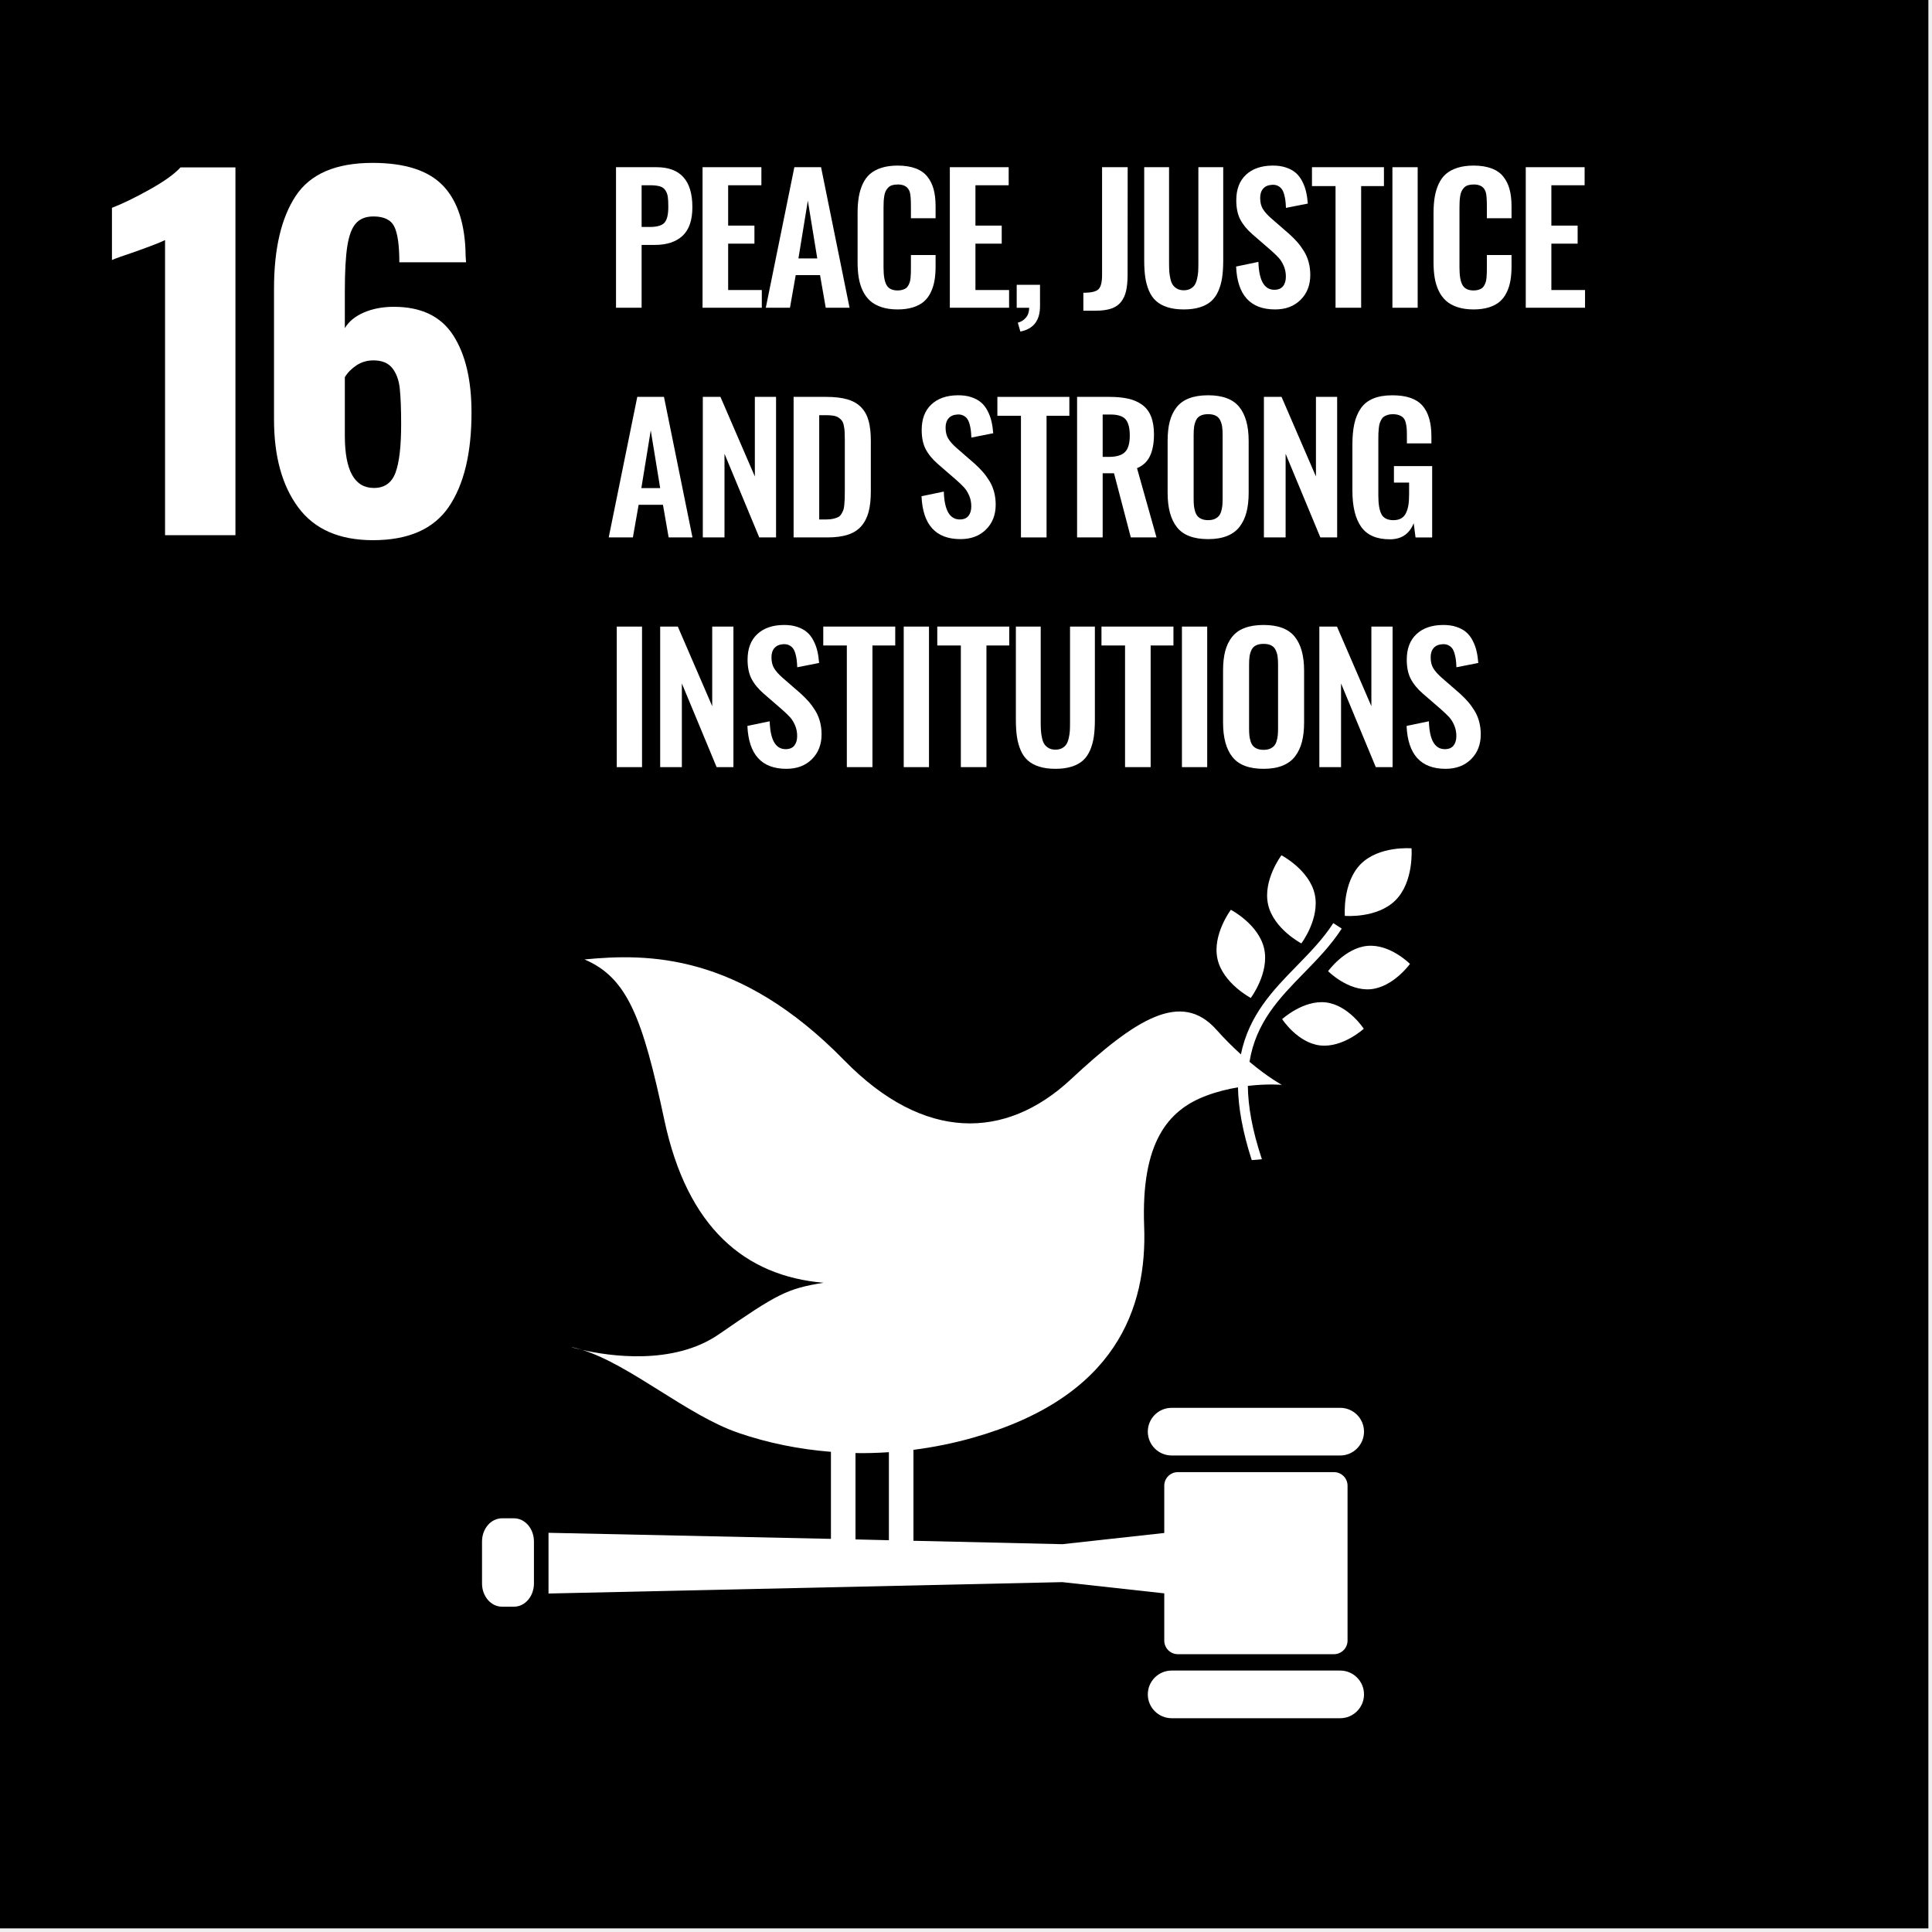
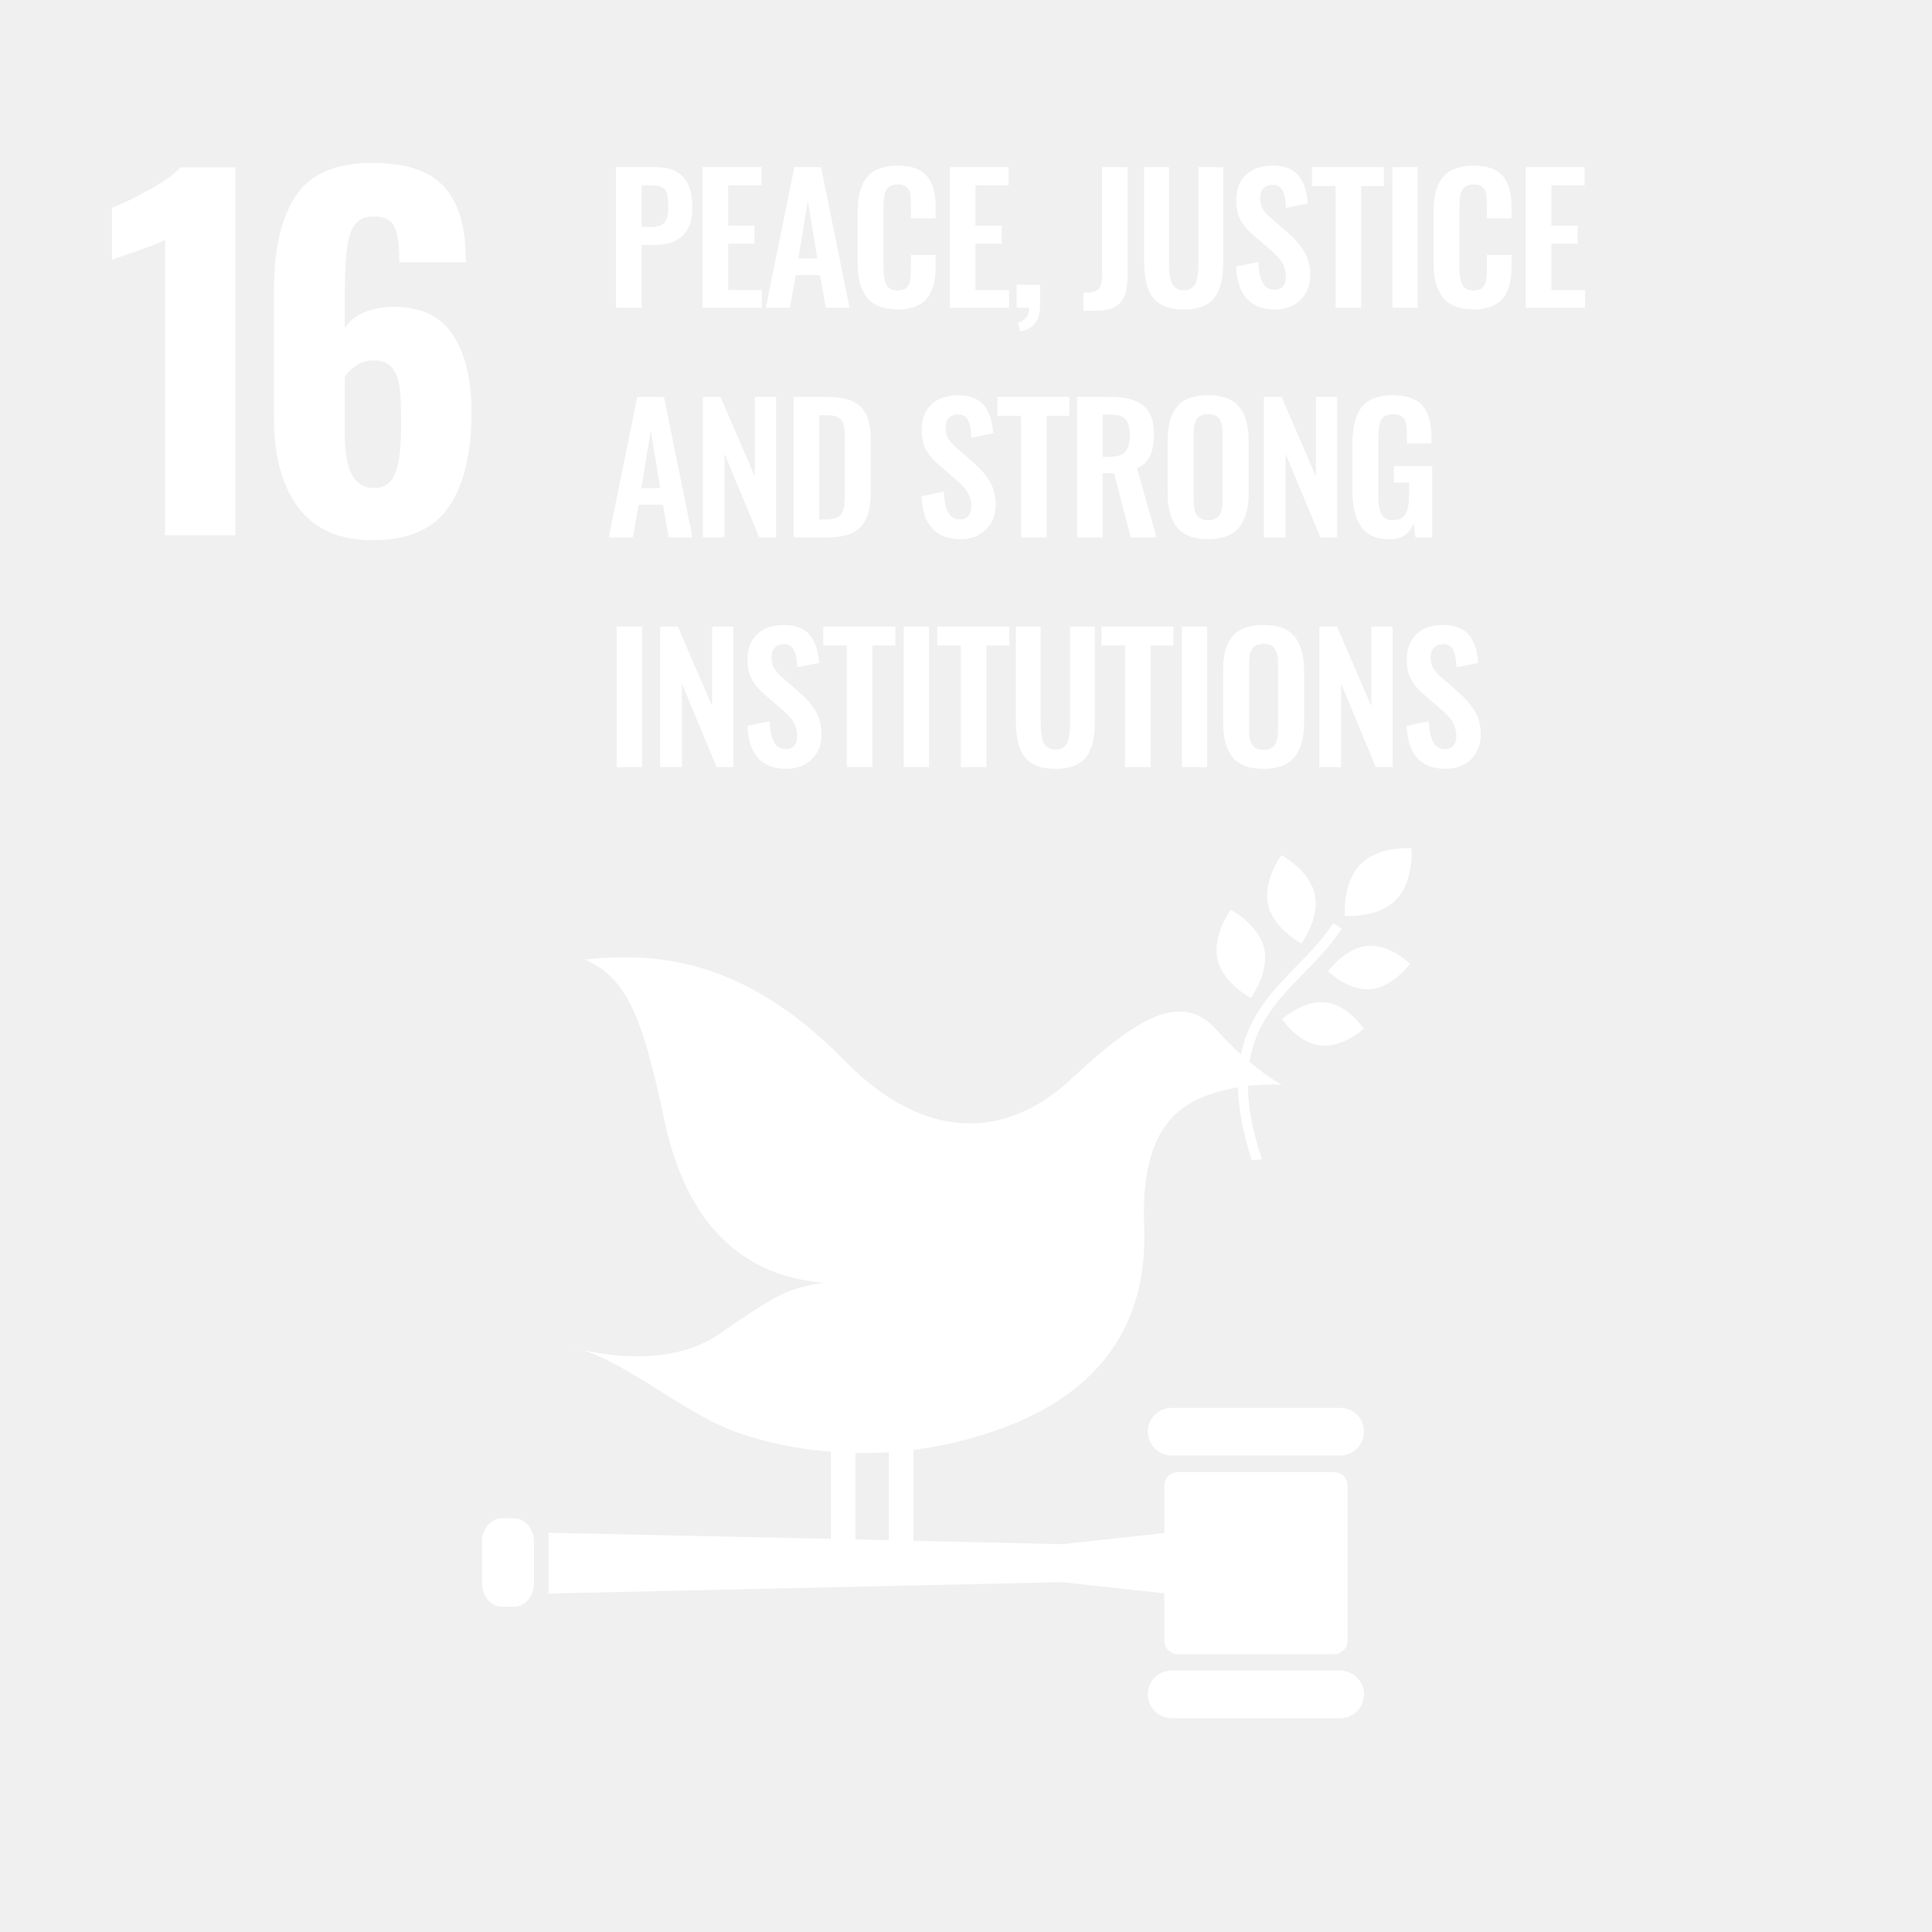
<svg xmlns="http://www.w3.org/2000/svg" width="100%" height="100%" viewBox="0 0 405 405" version="1.1" xml:space="preserve" style="fill-rule:evenodd;clip-rule:evenodd;stroke-linejoin:round;stroke-miterlimit:2;">
  <g transform="matrix(4.166667,0,0,4.166667,-1708.838,-619.825)">
-     <rect x="410.103" y="148.74" width="97.036" height="97.036" />
+     <rect x="410.103" y="148.74" width="97.036" height="97.036" style="fill:none" />
  </g>
  <g transform="matrix(4.166667,0,0,4.166667,-1708.838,-876.7108)">
    <path d="M418.425,222.488C418.257,222.579 417.77,222.77 416.963,223.059C416.323,223.273 415.92,223.417 415.753,223.493L415.753,220.866C416.27,220.668 416.898,220.364 417.637,219.953C418.375,219.541 418.897,219.168 419.202,218.833L421.966,218.833L421.966,237.336L418.425,237.336L418.425,222.488Z" style="fill:white;fill-rule:nonzero;" />
  </g>
  <g transform="matrix(4.166667,0,0,4.166667,-1708.838,-876.6133)">
    <path d="M425.129,235.919C424.314,234.823 423.907,233.346 423.907,231.488L423.907,224.909C423.907,222.899 424.272,221.342 425.004,220.238C425.734,219.134 427.021,218.582 428.864,218.582C430.508,218.582 431.696,218.97 432.427,219.747C433.158,220.523 433.531,221.696 433.547,223.264L433.569,223.584L430.212,223.584C430.212,222.731 430.128,222.133 429.96,221.791C429.792,221.448 429.442,221.277 428.91,221.277C428.529,221.277 428.236,221.391 428.03,221.62C427.824,221.848 427.68,222.229 427.596,222.762C427.512,223.295 427.47,224.049 427.47,225.023L427.47,226.896C427.668,226.561 427.988,226.299 428.43,226.108C428.871,225.918 429.374,225.823 429.937,225.823C431.308,225.823 432.302,226.299 432.918,227.25C433.535,228.202 433.843,229.5 433.843,231.145C433.843,233.186 433.462,234.766 432.702,235.885C431.94,237.004 430.668,237.564 428.887,237.564C427.196,237.564 425.943,237.016 425.129,235.919M430.017,234.172C430.208,233.662 430.303,232.851 430.303,231.739C430.303,230.962 430.28,230.361 430.234,229.934C430.189,229.508 430.063,229.166 429.857,228.907C429.652,228.648 429.336,228.518 428.91,228.518C428.59,228.518 428.304,228.602 428.053,228.77C427.802,228.937 427.607,229.135 427.47,229.363L427.47,232.31C427.47,234.061 427.958,234.937 428.932,234.937C429.465,234.937 429.827,234.682 430.017,234.172" style="fill:white;fill-rule:nonzero;" />
  </g>
  <g transform="matrix(4.166667,0,0,4.166667,-1708.838,-924.4317)">
    <path d="M441.113,237.346L441.113,230.275L443.147,230.275C444.352,230.275 444.955,230.945 444.955,232.284C444.955,232.941 444.79,233.422 444.46,233.728C444.131,234.033 443.666,234.186 443.066,234.186L442.401,234.186L442.401,237.346L441.113,237.346ZM442.401,233.282L442.814,233.282C443.178,233.282 443.424,233.21 443.552,233.067C443.68,232.923 443.744,232.659 443.744,232.275C443.744,232.056 443.736,231.887 443.719,231.768C443.702,231.649 443.662,231.54 443.599,231.442C443.537,231.344 443.443,231.276 443.32,231.239C443.196,231.202 443.029,231.184 442.819,231.184L442.401,231.184L442.401,233.282Z" style="fill:white;fill-rule:nonzero;" />
  </g>
  <g transform="matrix(4.166667,0,0,4.166667,-1708.838,-924.4317)">
    <path d="M445.467,237.346L445.467,230.275L448.427,230.275L448.427,231.184L446.755,231.184L446.755,233.214L448.077,233.214L448.077,234.122L446.755,234.122L446.755,236.455L448.448,236.455L448.448,237.346L445.467,237.346Z" style="fill:white;fill-rule:nonzero;" />
  </g>
  <g transform="matrix(4.166667,0,0,4.166667,-1708.838,-924.4317)">
    <path d="M448.649,237.346L450.086,230.275L451.429,230.275L452.863,237.346L451.664,237.346L451.378,235.704L450.154,235.704L449.865,237.346L448.649,237.346ZM450.291,234.864L451.238,234.864L450.764,231.96L450.291,234.864Z" style="fill:white;fill-rule:nonzero;" />
  </g>
  <g transform="matrix(4.166667,0,0,4.166667,-1708.838,-924.4133)">
    <path d="M455.28,237.427C454.976,237.427 454.707,237.389 454.474,237.312C454.241,237.235 454.048,237.129 453.896,236.992C453.745,236.855 453.62,236.687 453.525,236.485C453.43,236.283 453.363,236.066 453.325,235.834C453.286,235.603 453.267,235.342 453.267,235.052L453.267,232.587C453.267,232.28 453.287,232.007 453.327,231.77C453.366,231.533 453.433,231.312 453.527,231.109C453.621,230.906 453.745,230.739 453.896,230.608C454.048,230.477 454.24,230.375 454.472,230.301C454.704,230.227 454.973,230.19 455.28,230.19C455.632,230.19 455.934,230.237 456.185,230.331C456.434,230.424 456.632,230.562 456.777,230.745C456.922,230.926 457.027,231.139 457.093,231.382C457.159,231.625 457.191,231.909 457.191,232.233L457.191,232.838L455.95,232.838L455.95,232.237C455.95,231.885 455.931,231.647 455.894,231.525C455.82,231.286 455.641,231.158 455.353,231.141L455.284,231.141C455.176,231.141 455.082,231.154 455.001,231.179C454.919,231.205 454.855,231.245 454.803,231.301C454.751,231.356 454.71,231.415 454.68,231.478C454.648,231.54 454.625,231.622 454.608,231.723C454.593,231.824 454.583,231.917 454.579,232.002C454.575,232.088 454.572,232.196 454.572,232.327L454.572,235.321C454.572,235.735 454.625,236.031 454.728,236.207C454.831,236.384 455.017,236.472 455.284,236.472C455.375,236.472 455.455,236.461 455.525,236.44C455.595,236.418 455.654,236.392 455.7,236.359C455.748,236.326 455.787,236.279 455.82,236.218C455.853,236.157 455.877,236.1 455.894,236.047C455.911,235.995 455.924,235.922 455.933,235.828C455.941,235.734 455.946,235.654 455.947,235.589C455.95,235.524 455.95,235.434 455.95,235.321L455.95,234.689L457.191,234.689L457.191,235.269C457.191,235.534 457.173,235.771 457.135,235.981C457.098,236.192 457.035,236.39 456.945,236.574C456.856,236.759 456.74,236.912 456.598,237.035C456.456,237.157 456.274,237.253 456.053,237.323C455.83,237.392 455.573,237.427 455.28,237.427" style="fill:white;fill-rule:nonzero;" />
  </g>
  <g transform="matrix(4.166667,0,0,4.166667,-1708.838,-924.4317)">
    <path d="M457.908,237.346L457.908,230.275L460.868,230.275L460.868,231.184L459.196,231.184L459.196,233.214L460.518,233.214L460.518,234.122L459.196,234.122L459.196,236.455L460.889,236.455L460.889,237.346L457.908,237.346Z" style="fill:white;fill-rule:nonzero;" />
  </g>
  <g transform="matrix(4.166667,0,0,4.166667,-1708.838,-894.79)">
    <path d="M461.456,231.431L461.328,230.983C461.496,230.941 461.633,230.854 461.74,230.725C461.846,230.596 461.899,230.432 461.899,230.233L461.272,230.233L461.272,229.077L462.445,229.077L462.445,230.151C462.445,230.874 462.116,231.3 461.456,231.431" style="fill:white;fill-rule:nonzero;" />
  </g>
  <g transform="matrix(4.166667,0,0,4.166667,-1708.838,-923.8092)">
    <path d="M464.625,237.346L464.625,236.442C465.003,236.445 465.255,236.388 465.38,236.272C465.505,236.155 465.567,235.915 465.567,235.551L465.567,230.126L466.855,230.126L466.851,235.58C466.848,235.89 466.822,236.151 466.772,236.363C466.723,236.575 466.637,236.757 466.516,236.909C466.395,237.061 466.231,237.172 466.021,237.242C465.813,237.311 465.553,237.346 465.243,237.346L464.625,237.346Z" style="fill:white;fill-rule:nonzero;" />
  </g>
  <g transform="matrix(4.166667,0,0,4.166667,-1708.838,-924.0758)">
    <path d="M469.679,237.346C469.363,237.346 469.09,237.309 468.858,237.235C468.626,237.161 468.436,237.058 468.287,236.924C468.137,236.79 468.018,236.619 467.928,236.41C467.839,236.201 467.776,235.975 467.741,235.732C467.705,235.489 467.687,235.207 467.687,234.885L467.687,230.19L468.937,230.19L468.937,235.018C468.937,235.183 468.941,235.323 468.949,235.44C468.958,235.556 468.976,235.679 469.005,235.807C469.033,235.935 469.074,236.037 469.127,236.114C469.179,236.19 469.252,236.254 469.344,236.305C469.437,236.357 469.548,236.382 469.679,236.382C469.81,236.382 469.921,236.357 470.014,236.305C470.106,236.254 470.177,236.19 470.227,236.114C470.277,236.037 470.316,235.935 470.346,235.807C470.376,235.679 470.394,235.557 470.402,235.442C470.409,235.327 470.412,235.185 470.412,235.018L470.412,230.19L471.662,230.19L471.662,234.885C471.662,235.207 471.644,235.489 471.609,235.732C471.573,235.975 471.51,236.201 471.421,236.41C471.331,236.619 471.213,236.79 471.065,236.924C470.917,237.058 470.727,237.161 470.496,237.235C470.264,237.309 469.992,237.346 469.679,237.346" style="fill:white;fill-rule:nonzero;" />
  </g>
  <g transform="matrix(4.166667,0,0,4.166667,-1708.838,-924.4258)">
    <path d="M474.272,237.43C473.027,237.43 472.373,236.711 472.31,235.272L473.432,235.038C473.46,235.973 473.728,236.441 474.233,236.441C474.43,236.441 474.576,236.381 474.671,236.261C474.766,236.142 474.814,235.982 474.814,235.779C474.814,235.583 474.778,235.404 474.707,235.24C474.636,235.077 474.553,234.943 474.46,234.839C474.366,234.736 474.232,234.607 474.059,234.453L473.129,233.647C472.856,233.409 472.653,233.16 472.519,232.903C472.385,232.646 472.319,232.324 472.319,231.937C472.319,231.389 472.48,230.962 472.803,230.658C473.125,230.354 473.568,230.199 474.131,230.193C474.39,230.19 474.619,230.222 474.818,230.289C475.017,230.356 475.181,230.445 475.311,230.558C475.44,230.67 475.548,230.81 475.634,230.978C475.721,231.145 475.786,231.319 475.828,231.5C475.871,231.681 475.901,231.882 475.918,232.104L474.818,232.321C474.812,232.179 474.803,232.055 474.79,231.95C474.777,231.845 474.755,231.738 474.724,231.63C474.693,231.522 474.652,231.435 474.603,231.368C474.553,231.301 474.486,231.248 474.402,231.208C474.318,231.168 474.221,231.153 474.11,231.161C473.919,231.173 473.774,231.236 473.673,231.351C473.572,231.466 473.521,231.62 473.521,231.814C473.521,232.041 473.566,232.228 473.656,232.374C473.745,232.521 473.885,232.678 474.076,232.846L474.997,233.647C475.15,233.787 475.284,233.922 475.398,234.052C475.512,234.183 475.62,234.333 475.724,234.5C475.828,234.668 475.907,234.853 475.961,235.055C476.015,235.257 476.042,235.47 476.042,235.694C476.042,236.209 475.879,236.627 475.553,236.948C475.228,237.27 474.801,237.43 474.272,237.43" style="fill:white;fill-rule:nonzero;" />
  </g>
  <g transform="matrix(4.166667,0,0,4.166667,-1708.838,-924.4317)">
    <path d="M477.313,237.346L477.313,231.226L476.127,231.226L476.127,230.275L479.748,230.275L479.748,231.226L478.601,231.226L478.601,237.346L477.313,237.346Z" style="fill:white;fill-rule:nonzero;" />
  </g>
  <g transform="matrix(4.166667,0,0,4.166667,-1708.838,-924.4292)">
    <rect x="480.174" y="230.275" width="1.271" height="7.071" style="fill:white;" />
  </g>
  <g transform="matrix(4.166667,0,0,4.166667,-1708.838,-924.4133)">
    <path d="M484.256,237.427C483.952,237.427 483.683,237.389 483.45,237.312C483.217,237.235 483.024,237.129 482.872,236.992C482.72,236.855 482.596,236.687 482.501,236.485C482.406,236.283 482.339,236.066 482.301,235.834C482.262,235.603 482.243,235.342 482.243,235.052L482.243,232.587C482.243,232.28 482.263,232.007 482.303,231.77C482.342,231.533 482.409,231.312 482.503,231.109C482.597,230.906 482.72,230.739 482.872,230.608C483.024,230.477 483.216,230.375 483.448,230.301C483.68,230.227 483.949,230.19 484.256,230.19C484.608,230.19 484.91,230.237 485.16,230.331C485.41,230.424 485.608,230.562 485.753,230.745C485.898,230.926 486.003,231.139 486.068,231.382C486.134,231.625 486.167,231.909 486.167,232.233L486.167,232.838L484.926,232.838L484.926,232.237C484.926,231.885 484.907,231.647 484.87,231.525C484.796,231.286 484.616,231.158 484.329,231.141L484.26,231.141C484.152,231.141 484.058,231.154 483.977,231.179C483.895,231.205 483.83,231.245 483.779,231.301C483.727,231.356 483.686,231.415 483.655,231.478C483.623,231.54 483.6,231.622 483.584,231.723C483.569,231.824 483.559,231.917 483.555,232.002C483.55,232.088 483.548,232.196 483.548,232.327L483.548,235.321C483.548,235.735 483.6,236.031 483.704,236.207C483.807,236.384 483.993,236.472 484.26,236.472C484.351,236.472 484.431,236.461 484.501,236.44C484.571,236.418 484.629,236.392 484.676,236.359C484.723,236.326 484.763,236.279 484.796,236.218C484.828,236.157 484.853,236.1 484.87,236.047C484.887,235.995 484.9,235.922 484.909,235.828C484.917,235.734 484.922,235.654 484.923,235.589C484.925,235.524 484.926,235.434 484.926,235.321L484.926,234.689L486.167,234.689L486.167,235.269C486.167,235.534 486.148,235.771 486.111,235.981C486.074,236.192 486.011,236.39 485.921,236.574C485.832,236.759 485.716,236.912 485.574,237.035C485.432,237.157 485.25,237.253 485.028,237.323C484.806,237.392 484.549,237.427 484.256,237.427" style="fill:white;fill-rule:nonzero;" />
  </g>
  <g transform="matrix(4.166667,0,0,4.166667,-1708.838,-924.4317)">
    <path d="M486.883,237.346L486.883,230.275L489.844,230.275L489.844,231.184L488.171,231.184L488.171,233.214L489.493,233.214L489.493,234.122L488.171,234.122L488.171,236.455L489.865,236.455L489.865,237.346L486.883,237.346Z" style="fill:white;fill-rule:nonzero;" />
  </g>
  <g transform="matrix(4.166667,0,0,4.166667,-1708.838,-828.1325)">
    <path d="M440.746,225.79L442.183,218.719L443.526,218.719L444.96,225.79L443.761,225.79L443.475,224.148L442.251,224.148L441.962,225.79L440.746,225.79ZM442.388,223.308L443.335,223.308L442.861,220.404L442.388,223.308Z" style="fill:white;fill-rule:nonzero;" />
  </g>
  <g transform="matrix(4.166667,0,0,4.166667,-1708.838,-828.1325)">
    <path d="M445.48,225.79L445.48,218.719L446.367,218.719L448.098,222.724L448.098,218.719L449.165,218.719L449.165,225.79L448.32,225.79L446.571,221.581L446.571,225.79L445.48,225.79Z" style="fill:white;fill-rule:nonzero;" />
  </g>
  <g transform="matrix(4.166667,0,0,4.166667,-1708.838,-828.1325)">
    <path d="M450.048,225.79L450.048,218.719L451.694,218.719C452.12,218.719 452.477,218.762 452.764,218.847C453.052,218.933 453.282,219.068 453.455,219.252C453.629,219.437 453.752,219.664 453.824,219.933C453.897,220.201 453.933,220.532 453.933,220.924L453.933,223.474C453.933,223.878 453.896,224.221 453.822,224.502C453.748,224.784 453.626,225.022 453.458,225.218C453.288,225.415 453.063,225.559 452.781,225.652C452.5,225.744 452.155,225.79 451.745,225.79L450.048,225.79ZM451.336,224.886L451.702,224.886C451.831,224.886 451.943,224.875 452.039,224.852C452.136,224.829 452.217,224.802 452.282,224.771C452.348,224.74 452.403,224.688 452.447,224.617C452.491,224.546 452.524,224.481 452.547,224.421C452.57,224.361 452.587,224.271 452.598,224.15C452.609,224.029 452.617,223.926 452.619,223.841C452.622,223.756 452.624,223.629 452.624,223.462L452.624,220.877C452.624,220.71 452.621,220.574 452.615,220.472C452.609,220.37 452.596,220.267 452.574,220.163C452.553,220.059 452.522,219.979 452.481,219.922C452.44,219.865 452.385,219.813 452.316,219.766C452.248,219.719 452.163,219.686 452.061,219.668C451.959,219.649 451.835,219.64 451.69,219.64L451.336,219.64L451.336,224.886Z" style="fill:white;fill-rule:nonzero;" />
  </g>
  <g transform="matrix(4.166667,0,0,4.166667,-1708.838,-828.1275)">
    <path d="M458.445,225.874C457.2,225.874 456.546,225.155 456.483,223.716L457.605,223.482C457.633,224.417 457.901,224.885 458.407,224.885C458.603,224.885 458.749,224.825 458.844,224.706C458.939,224.586 458.987,224.426 458.987,224.224C458.987,224.027 458.951,223.848 458.88,223.684C458.809,223.521 458.726,223.387 458.633,223.284C458.539,223.18 458.405,223.051 458.232,222.897L457.302,222.091C457.029,221.853 456.826,221.605 456.692,221.347C456.558,221.09 456.492,220.768 456.492,220.381C456.492,219.833 456.653,219.406 456.976,219.102C457.298,218.798 457.741,218.643 458.304,218.637C458.563,218.634 458.792,218.666 458.991,218.733C459.19,218.8 459.354,218.889 459.484,219.002C459.613,219.114 459.721,219.254 459.807,219.422C459.894,219.59 459.959,219.764 460.001,219.944C460.044,220.125 460.074,220.326 460.091,220.548L458.991,220.765C458.985,220.623 458.976,220.499 458.963,220.394C458.95,220.289 458.928,220.182 458.897,220.074C458.866,219.966 458.825,219.879 458.776,219.812C458.726,219.745 458.659,219.692 458.575,219.652C458.491,219.612 458.394,219.597 458.283,219.605C458.092,219.617 457.947,219.68 457.846,219.795C457.745,219.91 457.694,220.064 457.694,220.258C457.694,220.485 457.739,220.672 457.829,220.818C457.918,220.965 458.058,221.122 458.249,221.29L459.17,222.091C459.323,222.231 459.457,222.366 459.571,222.497C459.685,222.627 459.793,222.777 459.897,222.944C460.001,223.112 460.08,223.297 460.134,223.499C460.188,223.701 460.215,223.914 460.215,224.139C460.215,224.653 460.052,225.071 459.726,225.392C459.401,225.714 458.974,225.874 458.445,225.874" style="fill:white;fill-rule:nonzero;" />
  </g>
  <g transform="matrix(4.166667,0,0,4.166667,-1708.838,-828.1325)">
    <path d="M461.486,225.79L461.486,219.67L460.3,219.67L460.3,218.719L463.921,218.719L463.921,219.67L462.774,219.67L462.774,225.79L461.486,225.79Z" style="fill:white;fill-rule:nonzero;" />
  </g>
  <g transform="matrix(4.166667,0,0,4.166667,-1708.838,-828.1325)">
    <path d="M464.31,225.79L464.31,218.719L465.929,218.719C466.303,218.719 466.623,218.75 466.889,218.811C467.156,218.872 467.388,218.974 467.586,219.118C467.784,219.262 467.932,219.456 468.03,219.702C468.128,219.948 468.178,220.249 468.178,220.604C468.178,221.048 468.111,221.41 467.978,221.691C467.846,221.973 467.628,222.178 467.325,222.306L468.305,225.79L467.013,225.79L466.168,222.562L465.597,222.562L465.597,225.79L464.31,225.79ZM465.597,221.738L465.908,221.738C466.289,221.738 466.56,221.657 466.72,221.495C466.881,221.334 466.961,221.056 466.961,220.664C466.961,220.286 466.892,220.015 466.753,219.852C466.613,219.688 466.358,219.606 465.985,219.606L465.597,219.606L465.597,221.738Z" style="fill:white;fill-rule:nonzero;" />
  </g>
  <g transform="matrix(4.166667,0,0,4.166667,-1708.838,-828.115)">
    <path d="M470.903,225.871C470.175,225.871 469.653,225.674 469.338,225.278C469.022,224.883 468.865,224.305 468.865,223.543L468.865,220.933C468.865,220.557 468.9,220.232 468.971,219.956C469.042,219.681 469.157,219.441 469.314,219.24C469.472,219.038 469.683,218.886 469.948,218.786C470.212,218.685 470.531,218.634 470.903,218.634C471.628,218.634 472.149,218.829 472.466,219.218C472.783,219.608 472.942,220.18 472.942,220.933L472.942,223.543C472.942,223.912 472.905,224.237 472.833,224.517C472.76,224.797 472.645,225.04 472.488,225.246C472.33,225.452 472.119,225.608 471.854,225.713C471.59,225.819 471.273,225.871 470.903,225.871M470.581,224.861C470.671,224.898 470.778,224.916 470.903,224.916C471.028,224.916 471.135,224.898 471.223,224.861C471.311,224.824 471.381,224.775 471.434,224.715C471.487,224.656 471.528,224.578 471.558,224.481C471.587,224.384 471.607,224.288 471.617,224.191C471.627,224.094 471.632,223.979 471.632,223.846L471.632,220.634C471.632,220.464 471.624,220.322 471.607,220.208C471.59,220.094 471.556,219.987 471.506,219.886C471.457,219.785 471.382,219.71 471.283,219.66C471.183,219.61 471.057,219.585 470.903,219.585C470.749,219.585 470.622,219.61 470.521,219.66C470.42,219.71 470.346,219.785 470.297,219.886C470.249,219.987 470.216,220.094 470.199,220.208C470.182,220.322 470.174,220.464 470.174,220.634L470.174,223.846C470.174,223.979 470.179,224.094 470.189,224.191C470.199,224.288 470.219,224.384 470.249,224.481C470.278,224.578 470.319,224.656 470.37,224.715C470.421,224.775 470.491,224.824 470.581,224.861" style="fill:white;fill-rule:nonzero;" />
  </g>
  <g transform="matrix(4.166667,0,0,4.166667,-1708.838,-828.1325)">
    <path d="M473.709,225.79L473.709,218.719L474.596,218.719L476.327,222.724L476.327,218.719L477.394,218.719L477.394,225.79L476.549,225.79L474.801,221.581L474.801,225.79L473.709,225.79Z" style="fill:white;fill-rule:nonzero;" />
  </g>
  <g transform="matrix(4.166667,0,0,4.166667,-1708.838,-828.0767)">
    <path d="M480.046,225.871C479.378,225.871 478.897,225.662 478.603,225.244C478.308,224.827 478.161,224.218 478.161,223.419L478.161,221.116C478.161,220.71 478.193,220.359 478.257,220.065C478.321,219.771 478.429,219.512 478.579,219.291C478.73,219.069 478.937,218.903 479.202,218.792C479.466,218.681 479.79,218.626 480.174,218.626C480.874,218.626 481.375,218.797 481.679,219.139C481.984,219.482 482.136,220.001 482.136,220.698L482.136,221.044L480.903,221.044L480.903,220.677C480.903,220.52 480.9,220.393 480.892,220.293C480.885,220.194 480.868,220.093 480.841,219.992C480.814,219.892 480.776,219.814 480.724,219.76C480.673,219.706 480.603,219.662 480.515,219.628C480.427,219.594 480.319,219.577 480.191,219.577C480.095,219.577 480.008,219.589 479.933,219.613C479.858,219.637 479.795,219.667 479.743,219.702C479.692,219.738 479.649,219.788 479.613,219.854C479.578,219.919 479.551,219.983 479.532,220.044C479.514,220.105 479.5,220.184 479.49,220.28C479.48,220.377 479.473,220.462 479.47,220.536C479.468,220.61 479.466,220.705 479.466,220.822L479.466,223.675C479.466,224.101 479.519,224.413 479.624,224.611C479.729,224.809 479.929,224.908 480.225,224.908C480.379,224.908 480.508,224.878 480.611,224.82C480.715,224.762 480.796,224.674 480.854,224.556C480.913,224.438 480.954,224.302 480.978,224.15C481.002,223.999 481.014,223.814 481.014,223.598L481.014,223.018L480.251,223.018L480.251,222.187L482.174,222.187L482.174,225.777L481.338,225.777L481.244,225.061C481.031,225.601 480.632,225.871 480.046,225.871" style="fill:white;fill-rule:nonzero;" />
  </g>
  <g transform="matrix(4.166667,0,0,4.166667,-1708.838,-731.8292)">
    <rect x="441.151" y="207.163" width="1.271" height="7.071" style="fill:white;" />
  </g>
  <g transform="matrix(4.166667,0,0,4.166667,-1708.838,-731.8358)">
    <path d="M443.335,214.235L443.335,207.164L444.222,207.164L445.953,211.169L445.953,207.164L447.02,207.164L447.02,214.235L446.175,214.235L444.426,210.026L444.426,214.235L443.335,214.235Z" style="fill:white;fill-rule:nonzero;" />
  </g>
  <g transform="matrix(4.166667,0,0,4.166667,-1708.838,-731.8308)">
    <path d="M449.685,214.319C448.44,214.319 447.786,213.6 447.723,212.161L448.845,211.927C448.873,212.862 449.141,213.33 449.646,213.33C449.843,213.33 449.988,213.27 450.084,213.151C450.179,213.031 450.227,212.871 450.227,212.669C450.227,212.472 450.191,212.293 450.12,212.129C450.049,211.966 449.966,211.832 449.873,211.728C449.779,211.625 449.645,211.496 449.472,211.342L448.542,210.536C448.269,210.298 448.066,210.05 447.932,209.792C447.798,209.535 447.732,209.213 447.732,208.826C447.732,208.278 447.893,207.851 448.216,207.547C448.538,207.243 448.981,207.088 449.544,207.082C449.803,207.079 450.032,207.111 450.231,207.178C450.43,207.245 450.594,207.334 450.724,207.447C450.853,207.559 450.961,207.699 451.047,207.867C451.134,208.035 451.199,208.209 451.241,208.389C451.284,208.57 451.314,208.771 451.331,208.993L450.231,209.21C450.225,209.068 450.216,208.944 450.203,208.839C450.19,208.734 450.168,208.627 450.137,208.519C450.106,208.411 450.065,208.324 450.016,208.257C449.966,208.19 449.899,208.137 449.815,208.097C449.731,208.057 449.634,208.042 449.523,208.05C449.332,208.062 449.187,208.125 449.086,208.24C448.985,208.355 448.934,208.509 448.934,208.703C448.934,208.93 448.979,209.117 449.069,209.263C449.158,209.41 449.298,209.567 449.489,209.735L450.41,210.536C450.563,210.676 450.697,210.811 450.811,210.942C450.925,211.072 451.033,211.222 451.137,211.389C451.241,211.557 451.32,211.742 451.374,211.944C451.428,212.146 451.455,212.359 451.455,212.584C451.455,213.098 451.292,213.516 450.966,213.837C450.641,214.159 450.214,214.319 449.685,214.319" style="fill:white;fill-rule:nonzero;" />
  </g>
  <g transform="matrix(4.166667,0,0,4.166667,-1708.838,-731.8358)">
    <path d="M452.726,214.235L452.726,208.115L451.54,208.115L451.54,207.164L455.161,207.164L455.161,208.115L454.014,208.115L454.014,214.235L452.726,214.235Z" style="fill:white;fill-rule:nonzero;" />
  </g>
  <g transform="matrix(4.166667,0,0,4.166667,-1708.838,-731.8292)">
    <rect x="455.588" y="207.163" width="1.271" height="7.071" style="fill:white;" />
  </g>
  <g transform="matrix(4.166667,0,0,4.166667,-1708.838,-731.8358)">
    <path d="M458.462,214.235L458.462,208.115L457.276,208.115L457.276,207.164L460.897,207.164L460.897,208.115L459.75,208.115L459.75,214.235L458.462,214.235Z" style="fill:white;fill-rule:nonzero;" />
  </g>
  <g transform="matrix(4.166667,0,0,4.166667,-1708.838,-731.4808)">
    <path d="M463.222,214.235C462.906,214.235 462.633,214.198 462.401,214.124C462.169,214.05 461.979,213.947 461.83,213.813C461.68,213.679 461.561,213.508 461.471,213.299C461.382,213.09 461.319,212.864 461.284,212.621C461.248,212.378 461.23,212.096 461.23,211.774L461.23,207.079L462.48,207.079L462.48,211.907C462.48,212.072 462.484,212.212 462.493,212.329C462.501,212.445 462.519,212.568 462.548,212.696C462.576,212.824 462.617,212.926 462.67,213.003C462.722,213.079 462.795,213.143 462.887,213.195C462.98,213.246 463.091,213.271 463.222,213.271C463.353,213.271 463.464,213.246 463.557,213.195C463.649,213.143 463.72,213.079 463.77,213.003C463.82,212.926 463.859,212.824 463.889,212.696C463.919,212.568 463.937,212.446 463.945,212.331C463.952,212.216 463.955,212.075 463.955,211.907L463.955,207.079L465.205,207.079L465.205,211.774C465.205,212.096 465.187,212.378 465.152,212.621C465.116,212.864 465.053,213.09 464.964,213.299C464.874,213.508 464.756,213.679 464.608,213.813C464.46,213.947 464.27,214.05 464.039,214.124C463.807,214.198 463.535,214.235 463.222,214.235" style="fill:white;fill-rule:nonzero;" />
  </g>
  <g transform="matrix(4.166667,0,0,4.166667,-1708.838,-731.8358)">
    <path d="M466.723,214.235L466.723,208.115L465.537,208.115L465.537,207.164L469.158,207.164L469.158,208.115L468.011,208.115L468.011,214.235L466.723,214.235Z" style="fill:white;fill-rule:nonzero;" />
  </g>
  <g transform="matrix(4.166667,0,0,4.166667,-1708.838,-731.8292)">
    <rect x="469.585" y="207.163" width="1.271" height="7.071" style="fill:white;" />
  </g>
  <g transform="matrix(4.166667,0,0,4.166667,-1708.838,-731.8183)">
    <path d="M473.692,214.316C472.964,214.316 472.442,214.119 472.127,213.723C471.811,213.328 471.654,212.75 471.654,211.988L471.654,209.378C471.654,209.002 471.689,208.677 471.76,208.401C471.831,208.126 471.946,207.886 472.103,207.685C472.261,207.483 472.472,207.331 472.737,207.231C473.001,207.13 473.32,207.079 473.692,207.079C474.417,207.079 474.938,207.274 475.255,207.663C475.572,208.053 475.731,208.624 475.731,209.378L475.731,211.988C475.731,212.357 475.694,212.682 475.622,212.962C475.549,213.242 475.434,213.485 475.277,213.691C475.119,213.897 474.908,214.053 474.643,214.158C474.379,214.264 474.062,214.316 473.692,214.316M473.37,213.306C473.46,213.343 473.567,213.361 473.692,213.361C473.817,213.361 473.924,213.343 474.012,213.306C474.1,213.269 474.17,213.22 474.223,213.16C474.276,213.101 474.317,213.023 474.347,212.926C474.376,212.829 474.396,212.733 474.406,212.636C474.416,212.539 474.421,212.424 474.421,212.291L474.421,209.079C474.421,208.909 474.413,208.767 474.396,208.653C474.379,208.539 474.345,208.432 474.295,208.331C474.246,208.23 474.171,208.155 474.072,208.105C473.972,208.055 473.846,208.03 473.692,208.03C473.538,208.03 473.411,208.055 473.31,208.105C473.209,208.155 473.135,208.23 473.086,208.331C473.038,208.432 473.005,208.539 472.988,208.653C472.971,208.767 472.963,208.909 472.963,209.079L472.963,212.291C472.963,212.424 472.968,212.539 472.978,212.636C472.988,212.733 473.008,212.829 473.038,212.926C473.067,213.023 473.108,213.101 473.159,213.16C473.21,213.22 473.28,213.269 473.37,213.306" style="fill:white;fill-rule:nonzero;" />
  </g>
  <g transform="matrix(4.166667,0,0,4.166667,-1708.838,-731.8358)">
    <path d="M476.498,214.235L476.498,207.164L477.385,207.164L479.116,211.169L479.116,207.164L480.183,207.164L480.183,214.235L479.338,214.235L477.59,210.026L477.59,214.235L476.498,214.235Z" style="fill:white;fill-rule:nonzero;" />
  </g>
  <g transform="matrix(4.166667,0,0,4.166667,-1708.838,-731.8308)">
    <path d="M482.849,214.319C481.603,214.319 480.95,213.6 480.887,212.161L482.009,211.927C482.037,212.862 482.305,213.33 482.81,213.33C483.007,213.33 483.152,213.27 483.248,213.151C483.343,213.031 483.391,212.871 483.391,212.669C483.391,212.472 483.355,212.293 483.284,212.129C483.213,211.966 483.13,211.832 483.037,211.728C482.943,211.625 482.809,211.496 482.636,211.342L481.706,210.536C481.433,210.298 481.23,210.05 481.096,209.792C480.962,209.535 480.896,209.213 480.896,208.826C480.896,208.278 481.057,207.851 481.38,207.547C481.702,207.243 482.145,207.088 482.708,207.082C482.967,207.079 483.196,207.111 483.395,207.178C483.594,207.245 483.758,207.334 483.888,207.447C484.017,207.559 484.125,207.699 484.211,207.867C484.298,208.035 484.363,208.209 484.405,208.389C484.448,208.57 484.478,208.771 484.495,208.993L483.395,209.21C483.389,209.068 483.38,208.944 483.367,208.839C483.354,208.734 483.332,208.627 483.301,208.519C483.27,208.411 483.229,208.324 483.18,208.257C483.13,208.19 483.063,208.137 482.979,208.097C482.895,208.057 482.798,208.042 482.687,208.05C482.496,208.062 482.351,208.125 482.25,208.24C482.149,208.355 482.098,208.509 482.098,208.703C482.098,208.93 482.143,209.117 482.233,209.263C482.322,209.41 482.462,209.567 482.653,209.735L483.574,210.536C483.727,210.676 483.861,210.811 483.975,210.942C484.089,211.072 484.197,211.222 484.301,211.389C484.405,211.557 484.484,211.742 484.538,211.944C484.592,212.146 484.619,212.359 484.619,212.584C484.619,213.098 484.456,213.516 484.13,213.837C483.805,214.159 483.378,214.319 482.849,214.319" style="fill:white;fill-rule:nonzero;" />
  </g>
  <g transform="matrix(-4.06423,0.918232,0.918232,4.06423,2017.483,-1062.643)">
    <path d="M475.093,198.238C475.093,198.238 476.293,199.256 476.294,200.51C476.294,201.766 475.093,202.785 475.093,202.785C475.093,202.785 473.892,201.767 473.891,200.512C473.891,199.256 475.093,198.238 475.093,198.238" style="fill:white;fill-rule:nonzero;" />
  </g>
  <g transform="matrix(4.064185,-0.918429,-0.918429,-4.064185,-1478.774,1437.726)">
    <path d="M472.548,195.496C472.548,195.496 473.749,196.514 473.75,197.77C473.749,199.026 472.548,200.042 472.548,200.042C472.548,200.042 471.347,199.026 471.346,197.771C471.346,196.515 472.548,195.496 472.548,195.496" style="fill:white;fill-rule:nonzero;" />
  </g>
  <g transform="matrix(0.368782,4.150315,4.150315,-0.368782,-707.6063,-1712.49)">
    <path d="M478.998,195.013C478.998,195.013 480.09,195.919 480.091,197.063C480.091,198.205 478.998,199.148 478.998,199.148C478.998,199.148 477.906,198.244 477.905,197.1C477.906,195.958 478.998,195.013 478.998,195.013" style="fill:white;fill-rule:nonzero;" />
  </g>
  <g transform="matrix(-2.979103,2.913084,2.913084,2.979103,1130.627,-1811.717)">
    <path d="M479.458,200.116C480.777,200.141 481.845,201.421 481.845,201.421C481.845,201.421 480.778,202.663 479.458,202.641C478.14,202.618 477.071,201.337 477.071,201.337C477.071,201.337 478.139,200.094 479.458,200.116" style="fill:white;fill-rule:nonzero;" />
  </g>
  <g transform="matrix(4.128482,0.562801,0.562801,-4.128482,-1799.956,748.2986)">
    <path d="M476.68,193.152C477.822,193.172 478.747,194.28 478.747,194.28C478.747,194.28 477.821,195.356 476.68,195.336C475.537,195.315 474.613,194.206 474.613,194.206C474.613,194.206 475.538,193.131 476.68,193.152" style="fill:white;fill-rule:nonzero;" />
  </g>
  <g transform="matrix(4.166667,0,0,4.166667,-1708.838,-423.7658)">
    <path d="M477.546,172.532L469.069,172.532C468.406,172.532 467.868,173.067 467.868,173.73C467.868,174.393 468.406,174.93 469.069,174.93L477.546,174.93C478.208,174.93 478.745,174.393 478.745,173.73C478.745,173.067 478.208,172.532 477.546,172.532" style="fill:white;fill-rule:nonzero;" />
  </g>
  <g transform="matrix(4.166667,0,0,4.166667,-1708.838,-313.6142)">
    <path d="M477.546,159.314L469.069,159.314C468.406,159.314 467.868,159.85 467.868,160.513C467.868,161.174 468.406,161.712 469.069,161.712L477.546,161.712C478.208,161.712 478.745,161.174 478.745,160.513C478.745,159.85 478.208,159.314 477.546,159.314" style="fill:white;fill-rule:nonzero;" />
  </g>
  <g transform="matrix(4.166667,0,0,4.166667,-1708.838,-458.6483)">
    <path d="M439.423,177.992C439.224,177.93 439.026,177.876 438.834,177.841C438.834,177.841 439.052,177.908 439.423,177.992" style="fill:white;fill-rule:nonzero;" />
  </g>
  <g transform="matrix(4.166667,0,0,4.166667,-1708.838,-483.7208)">
    <path d="M477.233,190.157L469.378,190.157C469.001,190.157 468.696,190.462 468.696,190.839L468.696,193.218L463.568,193.782L456.077,193.61L456.077,189.035C457.072,188.907 458.068,188.709 459.057,188.429C466.268,186.394 467.841,181.904 467.684,177.779C467.527,173.578 468.871,171.947 470.803,171.221C471.356,171.012 471.903,170.882 472.404,170.797C472.426,171.828 472.635,173.028 473.096,174.458C473.268,174.448 473.438,174.434 473.608,174.415C473.12,172.952 472.912,171.75 472.901,170.725C473.899,170.607 474.611,170.673 474.611,170.673C474.611,170.673 473.936,170.311 472.984,169.513C473.308,167.524 474.492,166.303 475.714,165.054C476.385,164.367 477.078,163.657 477.625,162.811L477.199,162.536C476.682,163.34 476.004,164.03 475.35,164.7C474.16,165.918 472.958,167.162 472.551,169.138C472.163,168.788 471.745,168.376 471.316,167.894C469.538,165.902 467.249,167.365 463.985,170.405C460.719,173.442 456.612,173.547 452.601,169.444C447.309,164.025 442.693,164.057 439.528,164.363C441.693,165.287 442.451,167.31 443.547,172.452C444.696,177.85 447.592,180.292 451.555,180.629C449.718,180.925 449.242,181.181 446.289,183.221C443.982,184.812 440.738,184.309 439.423,184.01C441.837,184.762 444.697,187.296 447.257,188.177C448.746,188.69 450.318,189.007 451.926,189.135L451.926,193.514L437.717,193.209L437.717,196.264L463.568,195.691L468.696,196.256L468.696,198.632C468.696,199.008 469.001,199.316 469.378,199.316L477.233,199.316C477.61,199.316 477.917,199.008 477.917,198.632L477.917,190.839C477.917,190.462 477.61,190.157 477.233,190.157M453.161,189.198C453.72,189.208 454.28,189.191 454.842,189.153L454.842,193.582L453.161,193.542L453.161,189.198Z" style="fill:white;fill-rule:nonzero;" />
  </g>
  <g transform="matrix(4.166667,0,0,4.166667,-1708.838,-368.9075)">
    <path d="M436.984,168.204C436.984,168.848 436.534,169.371 435.98,169.371L435.377,169.371C434.823,169.371 434.372,168.848 434.372,168.204L434.372,166.092C434.372,165.446 434.823,164.925 435.377,164.925L435.98,164.925C436.534,164.925 436.984,165.446 436.984,166.092L436.984,168.204Z" style="fill:white;fill-rule:nonzero;" />
  </g>
</svg>
